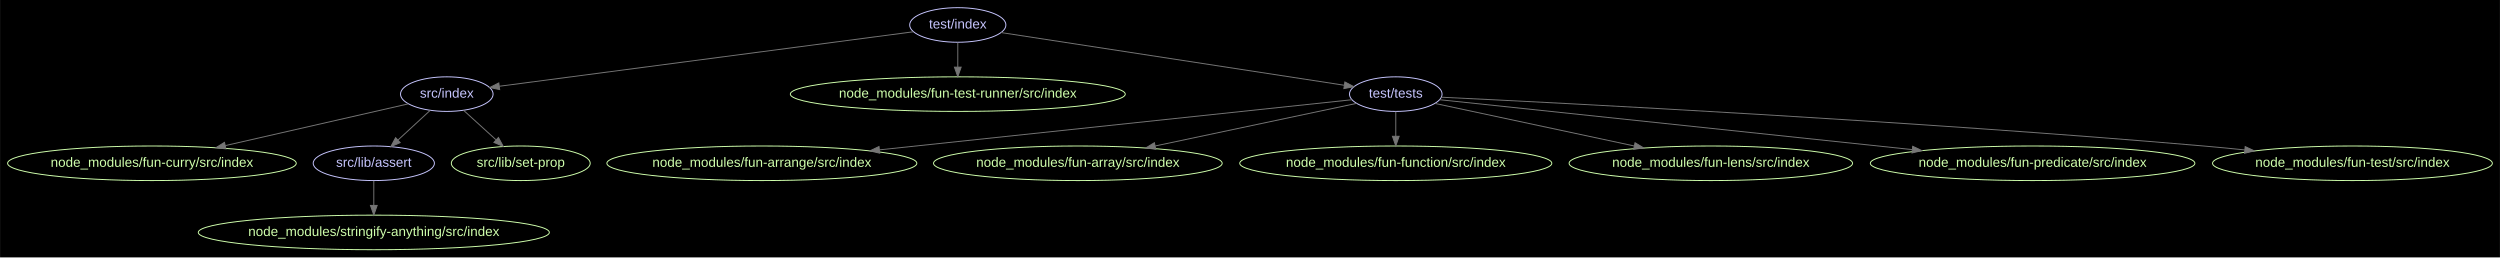
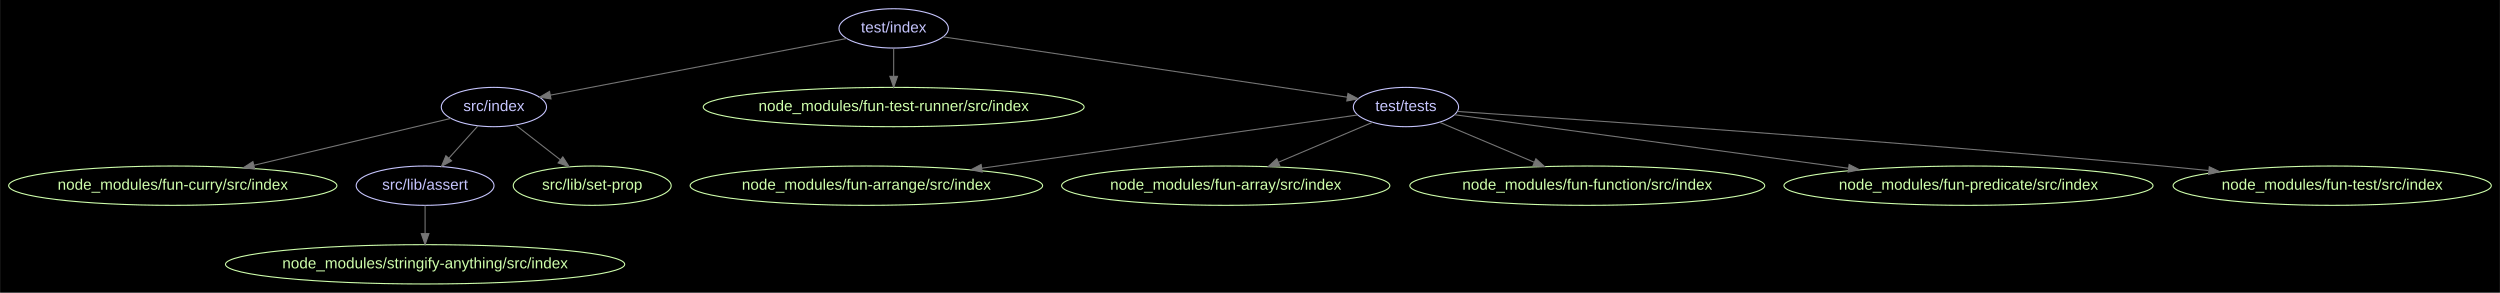
- <svg xmlns="http://www.w3.org/2000/svg" width="2603pt" height="268pt" viewBox="0.00 0.00 2602.71 267.98">
+ <svg xmlns="http://www.w3.org/2000/svg" width="2289pt" height="268pt" viewBox="0.00 0.00 2288.71 267.98">
  <g id="graph0" class="graph" transform="scale(1 1) rotate(0) translate(7.992 259.992)">
-     <polygon fill="#000000" stroke="none" points="-7.992,7.992 -7.992,-259.992 2594.72,-259.992 2594.72,7.992 -7.992,7.992" />
+     <polygon fill="#000000" stroke="none" points="-7.992,7.992 -7.992,-259.992 2280.72,-259.992 2280.72,7.992 -7.992,7.992" />
    <g id="node1" class="node">
-       <ellipse fill="none" stroke="#c6c5fe" cx="457.137" cy="-162" rx="48.192" ry="18" />
-       <text text-anchor="middle" x="457.137" y="-158.3" font-family="Arial" font-size="14.00" fill="#c6c5fe">src/index</text>
+       <ellipse fill="none" stroke="#c6c5fe" cx="444.137" cy="-162" rx="48.192" ry="18" />
+       <text text-anchor="middle" x="444.137" y="-158.3" font-family="Arial" font-size="14.00" fill="#c6c5fe">src/index</text>
    </g>
    <g id="node2" class="node">
      <ellipse fill="none" stroke="#cfffac" cx="150.137" cy="-90" rx="150.273" ry="18" />
      <text text-anchor="middle" x="150.137" y="-86.3" font-family="Arial" font-size="14.00" fill="#cfffac">node_modules/fun-curry/src/index</text>
    </g>
    <g id="edge1" class="edge">
-       <path fill="none" stroke="#757575" d="M417.002,-151.849C368.812,-140.861 286.943,-122.194 226.561,-108.426" />
-       <polygon fill="#757575" stroke="#757575" points="227.214,-104.985 216.686,-106.174 225.658,-111.81 227.214,-104.985" />
+       <path fill="none" stroke="#757575" d="M404.792,-151.632C358.791,-140.68 281.655,-122.314 224.308,-108.66" />
+       <polygon fill="#757575" stroke="#757575" points="225.102,-105.251 214.563,-106.34 223.481,-112.061 225.102,-105.251" />
    </g>
    <g id="node3" class="node">
      <ellipse fill="none" stroke="#c6c5fe" cx="381.137" cy="-90" rx="63.089" ry="18" />
      <text text-anchor="middle" x="381.137" y="-86.3" font-family="Arial" font-size="14.00" fill="#c6c5fe">src/lib/assert</text>
    </g>
    <g id="edge2" class="edge">
-       <path fill="none" stroke="#757575" d="M439.891,-145.116C430.023,-136.027 417.462,-124.458 406.49,-114.351" />
-       <polygon fill="#757575" stroke="#757575" points="408.568,-111.507 398.841,-107.307 403.826,-116.656 408.568,-111.507" />
+       <path fill="none" stroke="#757575" d="M429.525,-144.765C421.609,-135.969 411.672,-124.928 402.866,-115.144" />
+       <polygon fill="#757575" stroke="#757575" points="405.398,-112.725 396.107,-107.633 400.195,-117.408 405.398,-112.725" />
    </g>
    <g id="node4" class="node">
      <ellipse fill="none" stroke="#cfffac" cx="534.137" cy="-90" rx="72.287" ry="18" />
      <text text-anchor="middle" x="534.137" y="-86.3" font-family="Arial" font-size="14.00" fill="#cfffac">src/lib/set-prop</text>
    </g>
    <g id="edge3" class="edge">
-       <path fill="none" stroke="#757575" d="M474.609,-145.116C484.535,-136.092 497.151,-124.623 508.212,-114.568" />
-       <polygon fill="#757575" stroke="#757575" points="510.885,-116.868 515.93,-107.552 506.176,-111.689 510.885,-116.868" />
+       <path fill="none" stroke="#757575" d="M464.111,-145.465C476.119,-136.125 491.613,-124.074 504.972,-113.683" />
+       <polygon fill="#757575" stroke="#757575" points="507.22,-116.369 512.965,-107.467 502.922,-110.844 507.22,-116.369" />
    </g>
    <g id="node5" class="node">
      <ellipse fill="none" stroke="#cfffac" cx="381.137" cy="-18" rx="182.768" ry="18" />
      <text text-anchor="middle" x="381.137" y="-14.3" font-family="Arial" font-size="14.00" fill="#cfffac">node_modules/stringify-anything/src/index</text>
    </g>
    <g id="edge4" class="edge">
      <path fill="none" stroke="#757575" d="M381.137,-71.697C381.137,-63.983 381.137,-54.712 381.137,-46.112" />
      <polygon fill="#757575" stroke="#757575" points="384.637,-46.104 381.137,-36.104 377.637,-46.104 384.637,-46.104" />
    </g>
    <g id="node6" class="node">
-       <ellipse fill="none" stroke="#c6c5fe" cx="989.137" cy="-234" rx="50.091" ry="18" />
-       <text text-anchor="middle" x="989.137" y="-230.3" font-family="Arial" font-size="14.00" fill="#c6c5fe">test/index</text>
+       <ellipse fill="none" stroke="#c6c5fe" cx="810.137" cy="-234" rx="50.091" ry="18" />
+       <text text-anchor="middle" x="810.137" y="-230.3" font-family="Arial" font-size="14.00" fill="#c6c5fe">test/index</text>
    </g>
    <g id="edge6" class="edge">
-       <path fill="none" stroke="#757575" d="M942.856,-226.91C844.873,-214.018 616.886,-184.02 511.877,-170.203" />
-       <polygon fill="#757575" stroke="#757575" points="512.176,-166.712 501.805,-168.877 511.263,-173.652 512.176,-166.712" />
+       <path fill="none" stroke="#757575" d="M767.076,-224.764C699.398,-211.82 568.381,-186.763 495.755,-172.872" />
+       <polygon fill="#757575" stroke="#757575" points="496.387,-169.43 485.908,-170.989 495.072,-176.305 496.387,-169.43" />
    </g>
    <g id="node7" class="node">
-       <ellipse fill="none" stroke="#cfffac" cx="989.137" cy="-162" rx="174.369" ry="18" />
-       <text text-anchor="middle" x="989.137" y="-158.3" font-family="Arial" font-size="14.00" fill="#cfffac">node_modules/fun-test-runner/src/index</text>
+       <ellipse fill="none" stroke="#cfffac" cx="810.137" cy="-162" rx="174.369" ry="18" />
+       <text text-anchor="middle" x="810.137" y="-158.3" font-family="Arial" font-size="14.00" fill="#cfffac">node_modules/fun-test-runner/src/index</text>
    </g>
    <g id="edge5" class="edge">
-       <path fill="none" stroke="#757575" d="M989.137,-215.697C989.137,-207.983 989.137,-198.712 989.137,-190.112" />
-       <polygon fill="#757575" stroke="#757575" points="992.637,-190.104 989.137,-180.104 985.637,-190.104 992.637,-190.104" />
+       <path fill="none" stroke="#757575" d="M810.137,-215.697C810.137,-207.983 810.137,-198.712 810.137,-190.112" />
+       <polygon fill="#757575" stroke="#757575" points="813.637,-190.104 810.137,-180.104 806.637,-190.104 813.637,-190.104" />
    </g>
    <g id="node8" class="node">
-       <ellipse fill="none" stroke="#c6c5fe" cx="1445.14" cy="-162" rx="48.192" ry="18" />
-       <text text-anchor="middle" x="1445.14" y="-158.3" font-family="Arial" font-size="14.00" fill="#c6c5fe">test/tests</text>
+       <ellipse fill="none" stroke="#c6c5fe" cx="1279.14" cy="-162" rx="48.192" ry="18" />
+       <text text-anchor="middle" x="1279.14" y="-158.3" font-family="Arial" font-size="14.00" fill="#c6c5fe">test/tests</text>
    </g>
    <g id="edge7" class="edge">
-       <path fill="none" stroke="#757575" d="M1034.11,-226.097C1118.59,-213.127 1300.67,-185.177 1391.43,-171.244" />
-       <polygon fill="#757575" stroke="#757575" points="1392.15,-174.675 1401.51,-169.698 1391.09,-167.756 1392.15,-174.675" />
+       <path fill="none" stroke="#757575" d="M855.533,-226.225C942.502,-213.244 1132.23,-184.927 1225.37,-171.025" />
+       <polygon fill="#757575" stroke="#757575" points="1226.05,-174.462 1235.43,-169.524 1225.02,-167.538 1226.05,-174.462" />
    </g>
    <g id="node9" class="node">
      <ellipse fill="none" stroke="#cfffac" cx="785.137" cy="-90" rx="161.372" ry="18" />
      <text text-anchor="middle" x="785.137" y="-86.3" font-family="Arial" font-size="14.00" fill="#cfffac">node_modules/fun-arrange/src/index</text>
    </g>
    <g id="edge8" class="edge">
-       <path fill="none" stroke="#757575" d="M1399.51,-156.161C1299.11,-145.512 1056.17,-119.746 907.627,-103.991" />
-       <polygon fill="#757575" stroke="#757575" points="907.854,-100.496 897.541,-102.922 907.116,-107.457 907.854,-100.496" />
+       <path fill="none" stroke="#757575" d="M1234.86,-154.726C1158.01,-143.836 997.896,-121.148 890.951,-105.994" />
+       <polygon fill="#757575" stroke="#757575" points="891.165,-102.489 880.773,-104.552 890.183,-109.42 891.165,-102.489" />
    </g>
    <g id="node10" class="node">
      <ellipse fill="none" stroke="#cfffac" cx="1114.14" cy="-90" rx="150.273" ry="18" />
      <text text-anchor="middle" x="1114.14" y="-86.3" font-family="Arial" font-size="14.00" fill="#cfffac">node_modules/fun-array/src/index</text>
    </g>
    <g id="edge9" class="edge">
-       <path fill="none" stroke="#757575" d="M1404.22,-152.346C1352.15,-141.334 1261.02,-122.063 1194.77,-108.053" />
-       <polygon fill="#757575" stroke="#757575" points="1195.28,-104.583 1184.77,-105.938 1193.83,-111.432 1195.28,-104.583" />
+       <path fill="none" stroke="#757575" d="M1248.49,-147.998C1224.39,-137.776 1190.38,-123.346 1162.6,-111.562" />
+       <polygon fill="#757575" stroke="#757575" points="1163.64,-108.199 1153.07,-107.516 1160.91,-114.644 1163.64,-108.199" />
    </g>
    <g id="node11" class="node">
      <ellipse fill="none" stroke="#cfffac" cx="1445.14" cy="-90" rx="162.471" ry="18" />
      <text text-anchor="middle" x="1445.14" y="-86.3" font-family="Arial" font-size="14.00" fill="#cfffac">node_modules/fun-function/src/index</text>
    </g>
    <g id="edge10" class="edge">
-       <path fill="none" stroke="#757575" d="M1445.14,-143.697C1445.14,-135.983 1445.14,-126.712 1445.14,-118.112" />
-       <polygon fill="#757575" stroke="#757575" points="1448.64,-118.104 1445.14,-108.104 1441.64,-118.104 1448.64,-118.104" />
+       <path fill="none" stroke="#757575" d="M1309.97,-147.998C1334.32,-137.732 1368.73,-123.219 1396.74,-111.408" />
+       <polygon fill="#757575" stroke="#757575" points="1398.12,-114.627 1405.97,-107.516 1395.4,-108.177 1398.12,-114.627" />
    </g>
    <g id="node12" class="node">
-       <ellipse fill="none" stroke="#cfffac" cx="1773.14" cy="-90" rx="147.574" ry="18" />
-       <text text-anchor="middle" x="1773.14" y="-86.3" font-family="Arial" font-size="14.00" fill="#cfffac">node_modules/fun-lens/src/index</text>
+       <ellipse fill="none" stroke="#cfffac" cx="1794.14" cy="-90" rx="168.97" ry="18" />
+       <text text-anchor="middle" x="1794.14" y="-86.3" font-family="Arial" font-size="14.00" fill="#cfffac">node_modules/fun-predicate/src/index</text>
    </g>
    <g id="edge11" class="edge">
-       <path fill="none" stroke="#757575" d="M1486.01,-152.276C1537.71,-141.243 1627.88,-122 1693.41,-108.016" />
-       <polygon fill="#757575" stroke="#757575" points="1694.24,-111.416 1703.29,-105.906 1692.78,-104.57 1694.24,-111.416" />
+       <path fill="none" stroke="#757575" d="M1323.49,-154.971C1403.01,-144.163 1572,-121.194 1684.33,-105.925" />
+       <polygon fill="#757575" stroke="#757575" points="1684.9,-109.379 1694.34,-104.564 1683.96,-102.443 1684.9,-109.379" />
    </g>
    <g id="node13" class="node">
-       <ellipse fill="none" stroke="#cfffac" cx="2108.14" cy="-90" rx="168.97" ry="18" />
-       <text text-anchor="middle" x="2108.14" y="-86.3" font-family="Arial" font-size="14.00" fill="#cfffac">node_modules/fun-predicate/src/index</text>
+       <ellipse fill="none" stroke="#cfffac" cx="2127.14" cy="-90" rx="145.674" ry="18" />
+       <text text-anchor="middle" x="2127.14" y="-86.3" font-family="Arial" font-size="14.00" fill="#cfffac">node_modules/fun-test/src/index</text>
    </g>
    <g id="edge12" class="edge">
-       <path fill="none" stroke="#757575" d="M1490.71,-156.189C1590.87,-145.613 1833.18,-120.03 1982.73,-104.241" />
-       <polygon fill="#757575" stroke="#757575" points="1983.31,-107.699 1992.89,-103.168 1982.57,-100.738 1983.31,-107.699" />
-     </g>
-     <g id="node14" class="node">
-       <ellipse fill="none" stroke="#cfffac" cx="2441.14" cy="-90" rx="145.674" ry="18" />
-       <text text-anchor="middle" x="2441.14" y="-86.3" font-family="Arial" font-size="14.00" fill="#cfffac">node_modules/fun-test/src/index</text>
-     </g>
-     <g id="edge13" class="edge">
-       <path fill="none" stroke="#757575" d="M1492.61,-158.78C1620.77,-152.621 1984.42,-134.038 2286.14,-108 2300.05,-106.799 2314.65,-105.392 2329.1,-103.91" />
-       <polygon fill="#757575" stroke="#757575" points="2329.48,-107.389 2339.07,-102.874 2328.76,-100.427 2329.48,-107.389" />
+       <path fill="none" stroke="#757575" d="M1326.24,-157.935C1438.28,-150.526 1729.44,-130.583 1972.14,-108 1985.69,-106.739 1999.91,-105.317 2013.99,-103.846" />
+       <polygon fill="#757575" stroke="#757575" points="2014.64,-107.297 2024.22,-102.768 2013.9,-100.336 2014.64,-107.297" />
    </g>
  </g>
</svg>
